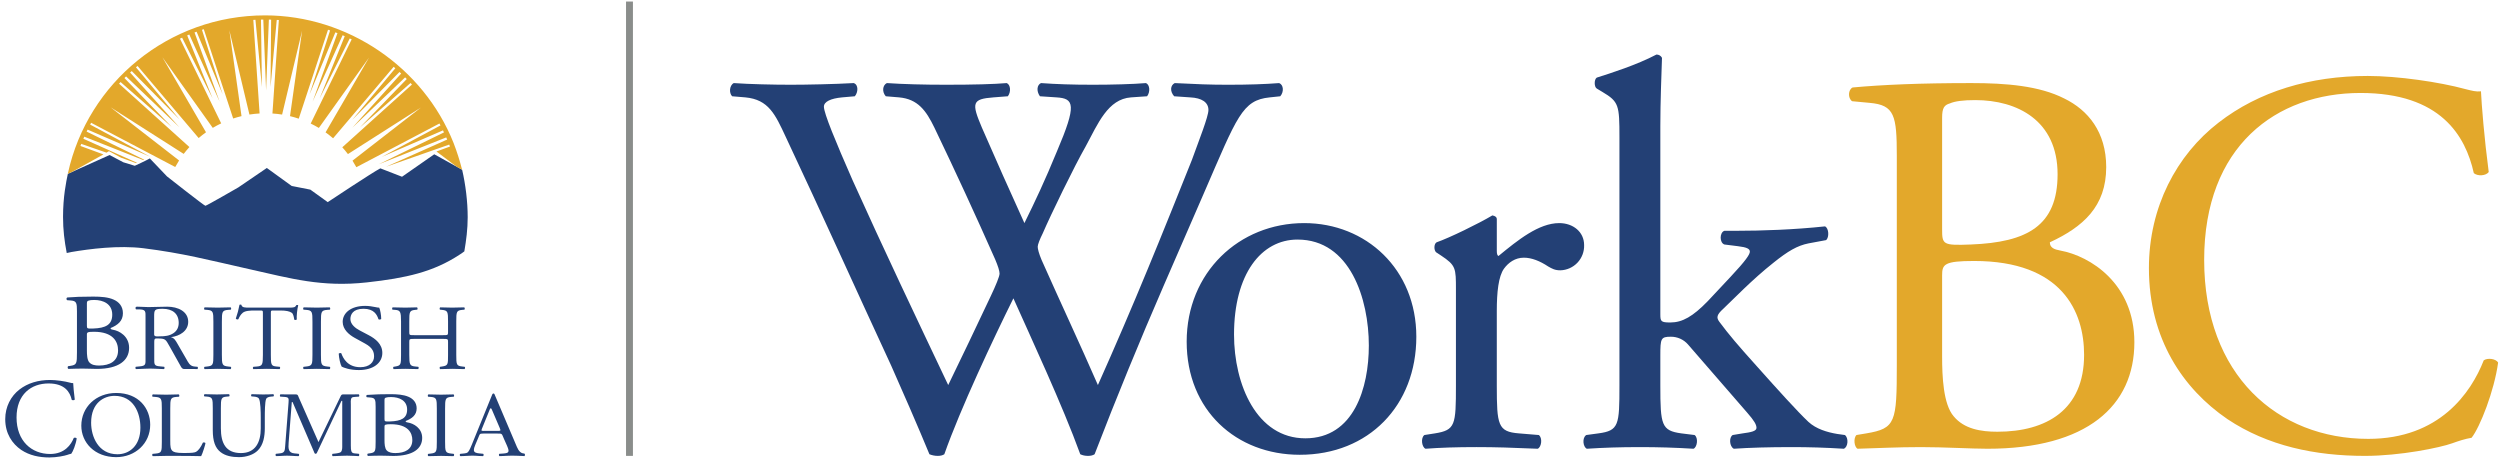
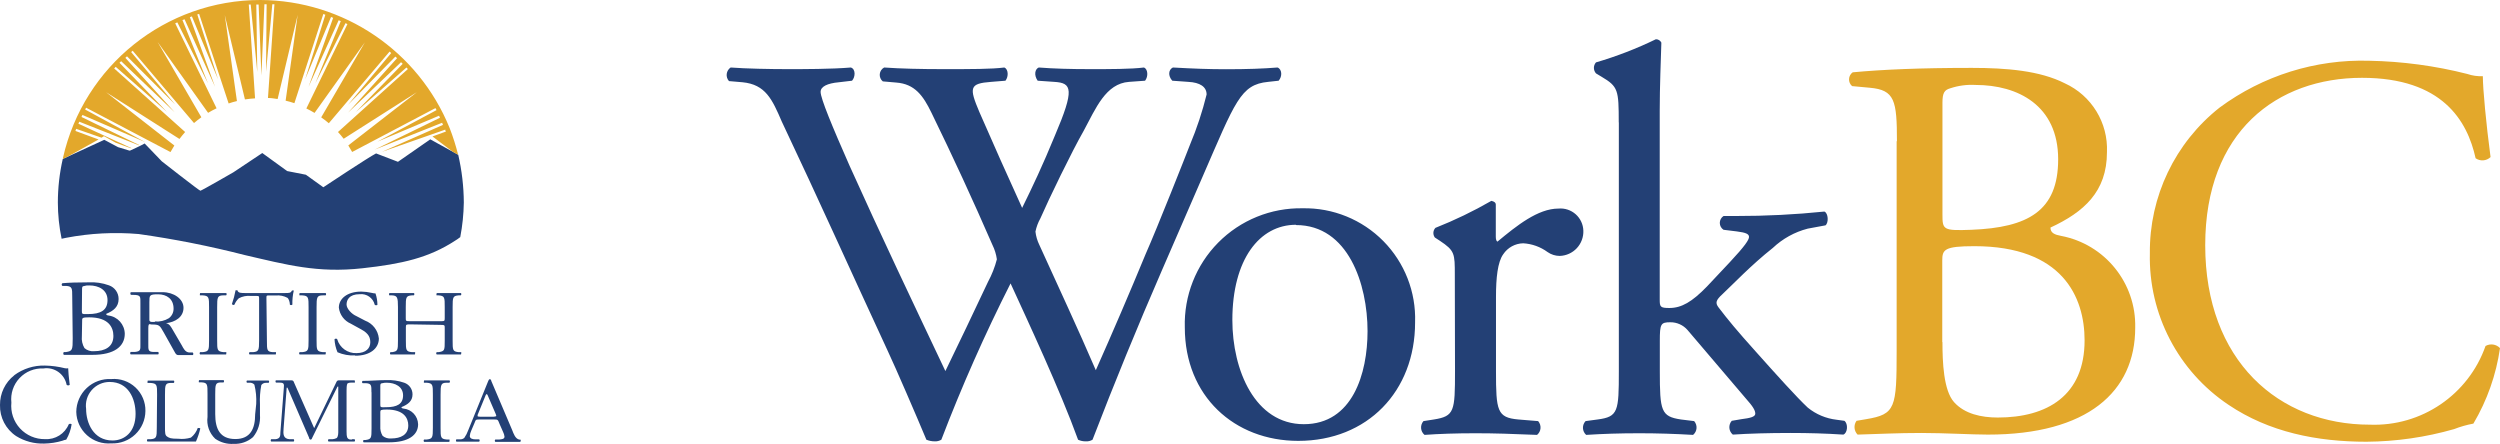
- <svg xmlns="http://www.w3.org/2000/svg" width="260" height="48" viewBox="0 0 260 48">
-   <g fill="none" fill-rule="evenodd">
-     <path fill="#234075" d="M76.143 10.012c-.345-.343-.284-1.142.172-1.372 1.554.115 4.139.173 5.922.173 1.604 0 4.537-.058 6.55-.173.517.173.46.972.114 1.372l-1.32.115c-1.208.113-1.895.455-1.895.968 0 .687 1.204 3.597 2.985 7.654 3.216 7.136 6.609 14.274 9.943 21.296 1.378-2.854 2.928-6.052 4.423-9.249.517-1.085.918-2.055.918-2.341 0-.285-.17-.799-.46-1.485a486.143 486.143 0 0 0-6.321-13.702c-.86-1.772-1.723-2.97-3.674-3.141l-1.38-.115c-.404-.457-.345-1.142.113-1.372 1.667.115 3.85.173 6.15.173 2.872 0 4.997-.058 6.317-.173.403.173.463.915.117 1.372l-1.492.115c-2.242.17-2.3.57-1.21 3.14a666.369 666.369 0 0 0 4.424 9.935c1.095-2.227 2.127-4.397 3.391-7.48 2.069-4.854 1.782-5.482-.056-5.595l-1.723-.115c-.402-.571-.288-1.2.115-1.372 1.55.115 3.274.173 5.401.173 1.894 0 4.19-.058 5.515-.173.403.173.46.915.116 1.372l-1.668.115c-2.414.17-3.447 2.74-4.71 5.081-1.208 2.113-3.62 7.081-4.484 9.08-.285.57-.514 1.14-.514 1.37 0 .227.113.684.4 1.37 1.955 4.396 3.965 8.679 5.86 13.017A456.374 456.374 0 0 0 119.357 28c1.148-2.742 4.194-10.335 4.599-11.363.743-2.056 1.721-4.512 1.721-5.196 0-.8-.69-1.257-1.898-1.313l-1.666-.115c-.458-.514-.4-1.142.06-1.372 2.182.115 3.733.173 5.514.173 2.184 0 3.852-.058 5.346-.173.46.173.515.915.113 1.372l-1.092.115c-2.873.284-3.39 1.997-6.836 9.934l-4.196 9.65a448.965 448.965 0 0 0-7.183 17.529c-.17.116-.4.171-.687.171-.29 0-.575-.055-.804-.171-1.842-5.08-5.174-12.22-6.954-16.215-2.068 4.168-5.516 11.476-7.184 16.215-.17.116-.403.171-.69.171a2.28 2.28 0 0 1-.86-.171c-.979-2.397-3.218-7.537-3.966-9.192-3.677-7.937-7.24-15.875-10.976-23.81-1.091-2.342-1.78-3.883-4.194-4.111l-1.38-.115zM134.946 24.914c-3.79 0-6.607 3.598-6.607 9.88 0 5.194 2.355 10.791 7.414 10.791 5.054 0 6.606-5.252 6.606-9.65 0-4.854-1.953-11.02-7.413-11.02m12.352 10.106c0 7.138-4.94 12.276-12.12 12.276-6.61 0-11.764-4.624-11.764-11.762 0-7.195 5.442-12.333 12.222-12.333 6.436 0 11.662 4.797 11.662 11.819M151.417 30.111c0-2.227 0-2.513-1.553-3.54l-.518-.342c-.23-.229-.23-.858.06-1.029 1.32-.457 4.365-1.94 5.802-2.798.289.058.46.172.46.4v3.312c0 .287.058.457.17.513 2.014-1.655 4.197-3.425 6.323-3.425 1.438 0 2.587.914 2.587 2.284a2.541 2.541 0 0 1-2.472 2.627c-.575 0-.862-.172-1.266-.401-.86-.57-1.723-.913-2.526-.913-.918 0-1.61.513-2.07 1.142-.576.8-.747 2.457-.747 4.397v7.765c0 4.11.115 4.797 2.297 4.968l2.07.171c.405.286.288 1.256-.114 1.428-2.7-.114-4.366-.172-6.38-.172-2.067 0-3.789.058-5.284.172-.404-.172-.517-1.142-.117-1.428l1.093-.171c2.126-.342 2.185-.857 2.185-4.968v-9.992zM168.422 14.294c0-3.367-.056-3.712-1.782-4.739l-.572-.343c-.29-.17-.29-.97 0-1.142 1.434-.455 4.138-1.313 6.205-2.398.228 0 .46.114.574.343-.056 1.712-.172 4.567-.172 7.08V32.68c0 .743.058.858 1.038.858 1.26 0 2.355-.63 3.904-2.228l2.354-2.512c1.61-1.714 2.014-2.342 2.014-2.627 0-.286-.29-.456-1.264-.57l-1.381-.173c-.52-.171-.52-1.255 0-1.426h1.323c2.527 0 5.917-.114 9.136-.458.401.17.46 1.142.113 1.428l-1.837.342c-1.15.23-2.127.8-3.621 1.998-2.241 1.771-4.195 3.826-5.23 4.797-.688.629-.746.914-.403 1.37.978 1.314 1.9 2.4 3.853 4.57 2.242 2.512 4.25 4.738 5.4 5.824.803.74 1.952 1.083 2.989 1.256l.804.113c.4.285.346 1.257-.115 1.428a83.015 83.015 0 0 0-5.46-.171c-2.299 0-4.307.057-5.974.171-.46-.229-.52-1.198-.115-1.428l1.034-.171c.863-.115 1.437-.228 1.437-.571 0-.341-.23-.743-.979-1.598l-6.147-7.082a2.338 2.338 0 0 0-1.783-.8c-1.032 0-1.09.173-1.09 1.942v3.14c0 4.112.116 4.684 2.183 4.969l1.378.171c.402.285.289 1.257-.113 1.428a87.955 87.955 0 0 0-5.573-.171c-2.069 0-3.791.057-5.516.171-.402-.171-.518-1.143-.06-1.428l1.264-.171c2.128-.285 2.184-.857 2.184-4.968V14.294z" />
-     <path fill="#E3A82B" d="M201.98 37.078c0 2.055.115 4.967 1.207 6.222 1.09 1.314 2.815 1.6 4.538 1.6 5.115 0 9.021-2.285 9.021-7.994 0-4.511-2.299-9.764-11.434-9.764-3.103 0-3.332.343-3.332 1.484v8.452zm0-13.248c0 1.598.057 1.714 2.988 1.598 5.86-.228 9.021-1.94 9.021-7.308 0-5.596-4.196-7.71-8.562-7.71-1.263 0-2.128.116-2.642.345-.576.171-.805.456-.805 1.484V23.83zm-4.712-7.595c0-4.225-.23-5.309-2.816-5.537l-1.837-.172c-.46-.343-.403-1.2.055-1.428 3.105-.285 7.011-.458 12.355-.458 3.62 0 7.067.287 9.652 1.6 2.47 1.2 4.369 3.483 4.369 7.137 0 4.111-2.415 6.224-5.862 7.823 0 .57.46.742 1.094.858 3.1.569 7.696 3.424 7.696 9.535 0 6.624-4.94 11.077-15.283 11.077-1.666 0-4.482-.171-6.897-.171-2.526 0-4.478.113-6.606.17-.344-.17-.459-1.084-.116-1.427l1.035-.172c3.044-.512 3.161-1.141 3.161-7.136V16.235zM230.73 12.753c4.193-3.255 9.537-4.854 15.513-4.854 3.104 0 7.469.628 10.17 1.37.691.172 1.09.287 1.608.23.057 1.313.346 4.91.807 8.393-.289.399-1.15.455-1.551.115-.864-3.884-3.45-8.338-11.78-8.338-8.792 0-16.264 5.54-16.264 17.36 0 11.99 7.644 18.613 17.068 18.613 7.41 0 10.686-4.796 12.008-8.166.402-.285 1.263-.17 1.495.228-.403 2.971-1.896 6.74-2.759 7.824-.69.114-1.378.343-2.01.572-1.263.456-5.402 1.312-9.08 1.312-5.17 0-10.113-1.027-14.304-3.826-4.6-3.14-8.164-8.336-8.164-15.702 0-6.337 2.876-11.763 7.242-15.13" />
-     <path fill="#8A8D8B" d="M65.107 47.412h.718V.16h-.718z" />
-     <path fill="#FFFFFE" d="M48.01 17.444C45.46 7.681 36.575 1.616 27.642 1.616c-9.365 0-18.148 6.21-20.576 16.409-.34 1.423-.511 3.008-.511 4.528 0 1.348.14 2.483.383 3.76.187-.038.264-.058.471-.099v-.002c1.912-.326 4.937-.718 7.522-.394 4.107.516 6.674 1.203 11.009 2.177 4.334.974 7.529 1.89 12.206 1.375 4.096-.451 6.9-1.086 9.63-2.871v-.002l.222-.141.29-.214c.2-1.163.351-2.321.351-3.54 0-1.711-.243-3.566-.629-5.158" />
-     <path fill="#234075" d="M9.037 36.469c0 .407.025.983.264 1.23.24.26.62.317.998.317 1.122 0 1.98-.451 1.98-1.58 0-.893-.506-1.931-2.51-1.931-.681 0-.732.068-.732.293v1.671zm0-2.62c0 .317.013.34.656.317 1.287-.045 1.98-.384 1.98-1.445 0-1.107-.921-1.525-1.878-1.525-.278 0-.467.023-.581.068-.126.034-.177.091-.177.294v2.291zm-1.034-1.5c0-.836-.05-1.05-.618-1.097l-.404-.033c-.1-.068-.087-.237.013-.282.68-.057 1.539-.091 2.712-.091.795 0 1.55.056 2.12.316.54.238.957.69.957 1.412 0 .813-.53 1.23-1.286 1.547 0 .113.1.147.24.17.68.112 1.69.677 1.69 1.885 0 1.31-1.085 2.19-3.355 2.19-.366 0-.984-.033-1.514-.033-.555 0-.985.022-1.45.033-.076-.033-.101-.214-.026-.282l.227-.034c.67-.102.694-.226.694-1.411v-4.29zM22.192 33.46c0-1.022-.022-1.187-.657-1.235l-.269-.02c-.065-.038-.044-.212.021-.24.54.02.905.028 1.357.028.43 0 .798-.009 1.336-.028.065.028.087.202.022.24l-.27.02c-.636.048-.657.213-.657 1.234v3.434c0 1.022.021 1.157.658 1.225l.269.03c.065.038.043.21-.022.24a35.69 35.69 0 0 0-1.336-.03c-.452 0-.818.01-1.357.03-.065-.03-.086-.183-.02-.24l.268-.03c.635-.068.657-.203.657-1.225v-3.434zM28.169 36.912c0 1.013.02 1.158.605 1.206l.324.029c.06.038.04.211-.022.24-.574-.018-.917-.029-1.321-.029-.404 0-.757.01-1.403.03-.06-.03-.08-.193 0-.241l.363-.029c.575-.048.626-.193.626-1.206v-4.31c0-.3 0-.31-.303-.31h-.554c-.435 0-.99.02-1.242.242-.243.212-.343.424-.454.665-.082.058-.222.01-.263-.067a9.746 9.746 0 0 0 .383-1.437c.03-.02.163-.03.191 0 .062.308.395.298.86.298h4.087c.545 0 .636-.019.787-.27.05-.018.162-.008.181.03-.11.395-.18 1.177-.15 1.465-.04.078-.212.078-.263.02-.03-.24-.1-.598-.252-.704-.233-.164-.616-.241-1.171-.241h-.716c-.303 0-.293.01-.293.327v4.292zM32.495 33.46c0-1.022-.022-1.187-.658-1.235l-.27-.02c-.063-.038-.042-.212.023-.24.539.02.905.028 1.358.028.43 0 .796-.009 1.335-.028.065.028.087.202.022.24l-.27.02c-.636.048-.657.213-.657 1.234v3.434c0 1.022.02 1.157.657 1.225l.27.03c.065.038.043.21-.022.24-.539-.02-.905-.03-1.335-.03-.453 0-.82.01-1.358.03-.065-.03-.086-.183-.023-.24l.27-.03c.636-.068.658-.203.658-1.225v-3.434zM37.323 38.486c-.964 0-1.57-.25-1.787-.355-.138-.213-.287-.898-.309-1.351.056-.068.229-.087.274-.03.172.493.641 1.438 1.97 1.438.962 0 1.432-.53 1.432-1.109 0-.425-.103-.898-.939-1.35l-1.088-.599c-.573-.318-1.237-.868-1.237-1.658 0-.917.847-1.66 2.337-1.66.354 0 .766.058 1.065.126.148.039.308.058.4.058.103.232.205.772.205 1.177-.045.058-.228.086-.286.029-.148-.464-.457-1.09-1.556-1.09-1.123 0-1.363.626-1.363 1.07 0 .56.549.965.973 1.186l.916.483c.721.376 1.432.936 1.432 1.852 0 1.06-.951 1.783-2.44 1.783M43.087 35.244c-.502 0-.522.02-.522.308v1.36c0 1.013.051 1.148.637 1.206l.302.029c.063.038.042.211-.02.24-.565-.019-.92-.029-1.326-.029-.45 0-.805.02-1.212.03-.063-.03-.084-.183-.021-.241l.177-.029c.585-.097.606-.193.606-1.206V33.44c0-1.012-.073-1.177-.616-1.214l-.272-.02c-.063-.039-.042-.213.02-.241.513.01.868.028 1.318.028.407 0 .761-.009 1.21-.028.064.028.084.202.022.24l-.198.02c-.607.058-.627.203-.627 1.215v1.11c0 .298.02.308.522.308h2.987c.501 0 .522-.01.522-.308v-1.11c0-1.012-.02-1.157-.637-1.214l-.198-.02c-.063-.039-.043-.213.02-.241a27.928 27.928 0 0 0 2.496 0c.063.028.083.202.02.24l-.218.02c-.606.058-.627.203-.627 1.215v3.472c0 1.013.021 1.138.627 1.206l.25.029c.063.038.042.211-.02.24-.501-.019-.857-.029-1.265-.029-.427 0-.803.01-1.263.03-.063-.03-.083-.183-.02-.241l.198-.029c.637-.097.637-.193.637-1.206v-1.36c0-.289-.02-.308-.522-.308h-2.987zM2.026 40.507c.858-.663 1.952-.99 3.174-.99.636 0 1.53.128 2.082.28.142.035.224.058.33.047.011.267.069 1 .164 1.711-.059.081-.236.094-.317.024-.177-.793-.706-1.7-2.41-1.7-1.8 0-3.328 1.128-3.328 3.54 0 2.445 1.563 3.795 3.492 3.795 1.517 0 2.187-.978 2.457-1.665.083-.059.26-.034.306.047-.083.605-.388 1.373-.565 1.595-.14.023-.281.07-.411.116-.259.093-1.106.269-1.858.269-1.059 0-2.07-.21-2.928-.781-.94-.64-1.67-1.7-1.67-3.203 0-1.292.588-2.397 1.482-3.085M14.602 44.477c0-1.593-.744-3.309-2.69-3.309-1.06 0-2.435.685-2.435 2.797 0 1.427.733 3.278 2.74 3.278 1.223 0 2.385-.867 2.385-2.766m-6.145-.203c0-1.929 1.529-3.405 3.628-3.405 2.354 0 3.536 1.61 3.536 3.308 0 1.949-1.57 3.366-3.536 3.366-2.263 0-3.628-1.534-3.628-3.27M27.118 43.444c0-.598-.02-1.707-.195-1.997-.073-.115-.259-.183-.514-.202l-.258-.02c-.061-.067-.041-.192.02-.23.39.019.771.029 1.173.029.432 0 .71-.01 1.08-.03.082.049.072.174.022.232l-.248.02c-.257.018-.453.105-.514.23-.144.319-.144 1.427-.144 1.968v1.09c0 .839-.144 1.726-.72 2.305-.442.454-1.205.704-1.965.704-.71 0-1.42-.125-1.924-.53-.546-.424-.802-1.129-.802-2.276V42.46c0-1.003-.022-1.167-.618-1.215l-.257-.02c-.062-.038-.042-.201.02-.23.514.019.864.029 1.276.029.421 0 .762-.01 1.265-.03.062.03.083.193.021.232l-.247.02c-.596.047-.618.21-.618 1.214v2.083c0 1.553.516 2.576 2.089 2.576 1.492 0 2.058-1.1 2.058-2.565v-1.11zM39.988 45.797c0 .348.023.84.237 1.052.214.222.552.27.89.27 1.001 0 1.767-.386 1.767-1.351 0-.761-.45-1.649-2.24-1.649-.608 0-.654.058-.654.25v1.428zm0-2.238c0 .271.012.29.585.271 1.15-.04 1.768-.328 1.768-1.235 0-.945-.821-1.302-1.677-1.302-.248 0-.417.02-.518.058-.112.03-.158.077-.158.25v1.958zm-.923-1.282c0-.714-.045-.897-.551-.935l-.36-.03c-.091-.057-.08-.202.012-.24a30.968 30.968 0 0 1 2.42-.078c.709 0 1.384.048 1.892.27.482.203.854.589.854 1.206 0 .694-.473 1.051-1.148 1.32 0 .098.09.127.214.146.608.096 1.509.578 1.509 1.61 0 1.12-.97 1.872-2.997 1.872-.325 0-.876-.03-1.35-.03-.495 0-.877.02-1.293.03-.069-.03-.092-.184-.023-.241l.202-.029c.597-.087.62-.193.62-1.206v-3.665zM16.618 34.978c-.195 0-.586.072-.586-.185v-1.851c0-.723.023-.826.898-.826 1.022 0 1.656.516 1.656 1.466 0 .413-.15.796-.53 1.055-.436.3-.907.341-1.438.341m3.927 3.17l-.27-.025a2.17 2.17 0 0 1-.148-.02c-.394-.068-.553-.417-.737-.741l-.932-1.612c-.16-.27-.333-.63-.701-.683.954-.113 1.817-.66 1.817-1.6 0-1.086-1.081-1.572-2.174-1.572-.655 0-1.3.042-1.966.042-.369 0-.76-.042-1.128-.042-.204 0-.208.042-.208.156 0 .167.072.124.289.124.804 0 .748.195.748.856v4.227c0 .606.052.786-.588.844l-.152.015-.272.027c-.064.059-.043.212.022.242l.399-.015c.354-.01.708-.038 1.062-.038.355 0 .696.028 1.046.038l.4.014c.064-.03.086-.184.02-.242l-.272-.025a9.434 9.434 0 0 0-.151-.015c-.646-.043-.607-.224-.607-.845v-1.59c0-.094-.011-.343.058-.414.059-.063.161-.053.254-.053.873 0 .862.084 1.276.808l1.127 2.014c.092.156.16.352.391.352h.98c.123.003.253.007.395.013.065-.029.086-.183.022-.24M16.83 42.493c0-1.013-.021-1.167-.694-1.215l-.267-.02c-.063-.038-.043-.211.022-.24.597.018.96.029 1.387.029.417 0 .78-.01 1.314-.03.064.03.085.203.021.242l-.256.019c-.63.048-.65.202-.65 1.215v3.357c0 .607.03.858.223 1.041.117.106.32.222 1.163.222.907 0 1.131-.039 1.303-.125.213-.116.49-.464.705-.955.064-.047.266-.01.266.057 0 .107-.299 1.091-.448 1.35a92.346 92.346 0 0 0-2.659-.028h-.982c-.448 0-.79.01-1.387.029-.065-.029-.085-.184-.022-.241l.32-.03c.62-.057.641-.192.641-1.205v-3.472zM45.43 42.512c0-1.022-.022-1.186-.64-1.234l-.262-.02c-.063-.038-.041-.212.021-.24.524.019.88.028 1.32.028.42 0 .776-.01 1.3-.028.063.028.085.202.021.24l-.261.02c-.618.048-.64.212-.64 1.234v3.434c0 1.022.022 1.158.64 1.225l.261.03c.064.038.042.211-.021.24-.524-.02-.88-.029-1.3-.029-.44 0-.796.01-1.32.029-.062-.029-.084-.183-.02-.24l.261-.03c.618-.067.64-.203.64-1.225v-3.434zM37.054 47.168l-.154-.013c-.112-.01-.21-.027-.29-.112-.134-.144-.123-.553-.123-.716V42.1c0-.185-.046-.584.09-.727.069-.076.21-.088.336-.095v-.001l.146-.01.268-.018c.065-.039.045-.213-.021-.242-.143.005-.274.003-.399.007v.001h-1.145c-.125 0-.238 0-.306.133l-2.333 4.83-2.062-4.667c-.068-.163-.078-.296-.294-.296h-1.192c-.124-.004-.261-.003-.405-.008-.065.03-.086.203-.022.242l.27.019.155.01c.448.03.476.129.435.596l-.351 4.533c-.031.456-.056.696-.536.74l-.156.019-.27.029c-.064.058-.044.212.021.24l.395-.012c.244-.012.49-.033.738-.033.268 0 .535.025.803.035v.001l.4.013c.064-.028.085-.183.02-.24l-.268-.03c-.072-.005-.15-.013-.15-.013-.694-.047-.678-.533-.635-1.127l.328-4.216h.08l2.232 5.188c.022.072.056.194.17.194.101 0 .135-.112.17-.184l2.514-5.322h.08v4.637c0 .184.022.562-.17.706-.102.074-.428.119-.428.119a2.1 2.1 0 0 1-.147.018l-.268.03c-.065.057-.044.212.02.24l.395-.013c.365-.01.735-.036 1.106-.036.268 0 .79.025.79.025.124.004.267.017.41.023.065-.03.087-.183.022-.242l-.27-.029zM51.729 44.807h-1.26c-.045 0-.396.042-.396-.06 0-.031.022-.093.033-.124l.757-1.86c.022-.052.098-.307.185-.307.067 0 .154.266.177.307l.744 1.738c0 .02.077.184.077.225 0 .113-.252.081-.317.081m2.829 2.387l-.036-.029a2.12 2.12 0 0 1-.147-.018c-.42-.094-.584-.596-.739-.955l-2.16-5.079c-.02-.061-.064-.193-.15-.193-.117 0-.148.142-.181.223l-2.063 5.07c-.075.193-.269.658-.407.8-.106.108-.245.129-.393.144l-.172.017-.254.026c-.065.058-.043.212.022.24.143-.004.4-.014.4-.014.281-.003.564-.04.847-.04.237 0 .474.026.712.037l.399.014c.065-.029.086-.183.021-.242l-.269-.028a51.722 51.722 0 0 0-.147-.014c-.246-.027-.557-.072-.557-.343 0-.182.085-.395.15-.557l.32-.758c.161-.365.098-.405.525-.405h1.454c.513 0 .439 0 .663.516l.342.77c.053.13.15.353.15.495 0 .255-.279.27-.54.294l-.162.012-.26.018c-.064.059-.043.213.022.242l.4-.015c.303-.011.61-.035.904-.035.374 0 .749.025 1.123.036.123.003.019.007.16.013.066-.029.088-.184.023-.242M7.056 18.078c-.177.829-.5 2.39-.5 4.474 0 1.349.14 2.483.384 3.761.187-.038.264-.057.472-.099 0-.001 0-.002-.002-.002 1.912-.326 4.937-.718 7.522-.393 4.107.515 6.674 1.202 11.01 2.176 4.335.973 7.529 1.89 12.207 1.375 4.095-.451 6.898-1.085 9.629-2.871v-.002l.22-.141c.047-.033.234-.17.292-.214.2-1.163.35-2.321.35-3.54 0-1.637-.22-3.407-.578-4.95l-2.899-1.607-3.352 2.337-2.254-.874c-.765.384-5.473 3.514-5.473 3.514l-1.808-1.3-1.94-.382-2.585-1.871-2.967 2.023s-3.309 1.91-3.423 1.91c-.114 0-3.993-3.055-3.993-3.055l-1.787-1.872c-.304.192-1.52.746-1.52.746l-.062.017-1.177-.362-1.427-.753-4.34 1.955z" />
-     <path fill="#E3A82B" d="M10.757 16.058l-2.39-.876.082-.218 2.628.913.251-.157 1.257.678 1.56.566.093-.042-5.568-2.49c.031-.073.064-.146.096-.217l6.135 2.434.088-.045-5.98-2.917c.034-.07.067-.14.102-.208l6.493 2.814-6.227-3.334c.034-.064.066-.128.1-.19l8.747 4.6c.125-.232.26-.459.401-.68l-7.127-5.532 7.606 4.848c.188-.246.387-.484.594-.712l-7.317-6.59.16-.171 5.316 4.667-4.916-5.082c.056-.058.113-.113.17-.17l5.546 5.291-5.126-5.692c.057-.053.113-.106.17-.157l4.967 5.032L14.14 7c.055-.048.11-.093.166-.14l6.355 7.496c.246-.21.499-.41.764-.599l-4.533-7.8 5.235 7.341c.284-.17.576-.325.876-.468l-4.287-8.807.222-.104 3.175 6.319-2.645-6.554.22-.093 3.152 6.98-2.61-7.194.217-.082 2.71 6.523-2.155-6.719.191-.061 3.057 9.287c.283-.094.572-.177.867-.247l-1.263-8.92 2.086 8.755c.347-.055.7-.091 1.057-.113l-.652-9.729c.073-.004.147-.01.221-.013l.675 6.994-.099-7.013c.08-.002.162-.002.241-.003l.29 7.364.29-7.361c.079 0 .157.003.235.005l-.063 7.008.647-6.982.218.014-.666 9.72c.34.022.675.057 1.005.11l2.08-8.728-1.258 8.892c.309.075.611.163.909.264l3.044-9.25c.072.024.144.048.215.074l-2.134 6.652 2.682-6.454.22.083-2.584 7.123 3.118-6.905.222.097-2.613 6.476 3.135-6.24.2.097-4.262 8.754c.29.14.573.292.848.457l5.22-7.32-4.522 7.78c.271.193.532.4.783.616l6.3-7.433c.059.05.115.1.172.15l-4.48 5.366 4.913-4.978.174.16-5.075 5.634 5.486-5.234.17.172-4.857 5.024 5.25-4.61c.05.053.1.106.148.16l-7.245 6.524c.205.228.402.464.587.707l7.59-4.839-7.115 5.523c.142.222.275.45.401.682l8.642-4.546.108.201-6.12 3.277 6.38-2.764.101.213-6.779 3.312 7.016-2.793c.032.075.066.149.099.223l-6.36 2.832 6.572-2.308c.026.068.053.135.077.203l-1.405.514 2.088 1.577.577.32v.002a24.178 24.178 0 0 0-.882-2.775C44.04 6.983 36.137 1.599 27.57 1.599 17.53 1.6 9.14 8.607 7.075 17.97a2.22 2.22 0 0 0-.024.114l.411-.19 3.295-1.835z" />
+ <svg xmlns="http://www.w3.org/2000/svg" viewBox="0 0 259.26 45.98">
+   <defs>
+     <style>.cls-1{fill:#234075;}.cls-1,.cls-2,.cls-3{fill-rule:evenodd;}.cls-2{fill:#e3a82b;}.cls-3{fill:#fffffe;}</style>
+   </defs>
+   <g id="Layer_2" data-name="Layer 2">
+     <g id="Layer_1-2" data-name="Layer 1">
+       <path class="cls-1" d="M75.6,8.41A.94.94,0,0,1,75.77,7c1.55.12,4.14.17,5.92.17,1.61,0,4.54,0,6.55-.17.52.17.46,1,.12,1.37L87,8.53c-1.21.11-1.9.45-1.9,1,0,.68,1.21,3.59,3,7.65,3.21,7.14,6.61,14.27,9.94,21.3,1.38-2.86,2.93-6.06,4.42-9.25a10.39,10.39,0,0,0,.92-2.34,4.87,4.87,0,0,0-.46-1.49q-3-6.9-6.32-13.7c-.86-1.77-1.72-3-3.67-3.14l-1.38-.12A.87.87,0,0,1,91.69,7c1.67.12,3.85.17,6.15.17,2.87,0,5,0,6.32-.17.4.17.46.92.11,1.37l-1.49.12c-2.24.17-2.3.57-1.21,3.14q2.18,5,4.43,9.93c1.09-2.22,2.12-4.39,3.39-7.48,2.07-4.85,1.78-5.48-.06-5.59l-1.72-.12c-.4-.57-.29-1.2.11-1.37,1.55.12,3.28.17,5.4.17,1.9,0,4.19,0,5.52-.17.4.17.46.92.11,1.37l-1.66.12c-2.42.17-3.45,2.74-4.71,5.08-1.21,2.11-3.62,7.08-4.49,9.08a4.76,4.76,0,0,0-.51,1.37,4.23,4.23,0,0,0,.4,1.37c2,4.4,4,8.68,5.86,13q2.67-6,5.17-12.05C120,23.66,123,16.07,123.41,15a35.16,35.16,0,0,0,1.72-5.2c0-.8-.69-1.25-1.9-1.31l-1.66-.12c-.46-.51-.4-1.14.06-1.37,2.18.12,3.73.18,5.51.18,2.19,0,3.86-.06,5.35-.18.46.18.51.92.11,1.37l-1.09.12c-2.87.28-3.39,2-6.84,9.93l-4.19,9.65q-3.78,8.69-7.18,17.53a1.18,1.18,0,0,1-.69.17,1.78,1.78,0,0,1-.81-.17c-1.84-5.08-5.17-12.22-7-16.21a171.9,171.9,0,0,0-7.18,16.21,1.2,1.2,0,0,1-.69.17,2.27,2.27,0,0,1-.86-.17c-1-2.4-3.22-7.54-4-9.19-3.68-7.94-7.24-15.88-11-23.81C80.08,10.3,79.39,8.76,77,8.53L75.6,8.41Zm58.8,14.9c-3.79,0-6.6,3.6-6.6,9.88,0,5.2,2.35,10.8,7.41,10.8s6.61-5.26,6.61-9.65c0-4.86-2-11-7.42-11m12.35,10.1c0,7.14-4.94,12.28-12.12,12.28-6.61,0-11.76-4.63-11.76-11.76A12,12,0,0,1,135.09,21.6a11.44,11.44,0,0,1,11.66,11.82m4.12-4.91c0-2.22,0-2.51-1.55-3.54l-.52-.34a.78.78,0,0,1,.06-1,44.27,44.27,0,0,0,5.8-2.8c.29.06.46.18.46.4v3.32c0,.28.06.45.17.51,2-1.66,4.2-3.43,6.33-3.43a2.37,2.37,0,0,1,2.58,2.29,2.53,2.53,0,0,1-2.45,2.62h0a2.2,2.2,0,0,1-1.26-.4,4.74,4.74,0,0,0-2.53-.91,2.55,2.55,0,0,0-2.07,1.14c-.58.8-.75,2.46-.75,4.4V38.5c0,4.11.12,4.8,2.3,5l2.07.17a1,1,0,0,1-.11,1.43c-2.7-.11-4.37-.17-6.38-.17s-3.79.06-5.29.17a1,1,0,0,1-.11-1.43l1.09-.17c2.12-.34,2.18-.85,2.18-5Zm17-15.82c0-3.36-.06-3.71-1.78-4.73l-.58-.35a.86.86,0,0,1,0-1.14,39.68,39.68,0,0,0,6.21-2.4.62.62,0,0,1,.57.35c-.05,1.71-.17,4.56-.17,7.08V31.08c0,.74.06.86,1,.86,1.26,0,2.35-.63,3.9-2.23l2.36-2.51c1.61-1.72,2-2.34,2-2.63s-.29-.45-1.26-.57l-1.38-.17a.85.85,0,0,1,0-1.43h1.32a88.42,88.42,0,0,0,9.14-.46c.4.17.46,1.15.11,1.43l-1.84.34a8.3,8.3,0,0,0-3.62,2c-2.24,1.77-4.19,3.83-5.23,4.8-.69.63-.75.91-.4,1.37,1,1.31,1.9,2.4,3.85,4.57,2.24,2.51,4.25,4.74,5.4,5.82a5.79,5.79,0,0,0,3,1.26l.8.11c.4.29.35,1.26-.11,1.43-1.82-.12-3.64-.17-5.46-.17-2.3,0-4.31.06-6,.17a1,1,0,0,1-.11-1.43l1-.17c.87-.11,1.44-.23,1.44-.57s-.23-.74-1-1.6L175,34.22a2.34,2.34,0,0,0-1.78-.8c-1,0-1.09.17-1.09,1.94V38.5c0,4.11.12,4.69,2.18,5l1.38.17a1,1,0,0,1-.11,1.43c-1.86-.11-3.72-.17-5.57-.17-2.07,0-3.8.06-5.52.17a1,1,0,0,1-.06-1.43l1.26-.17c2.13-.28,2.19-.85,2.19-5V12.69Z" />
+       <path class="cls-2" d="M201.44,35.48c0,2.05.11,5,1.2,6.22s2.82,1.6,4.54,1.6c5.12,0,9-2.28,9-8,0-4.51-2.3-9.77-11.43-9.77-3.11,0-3.33.35-3.33,1.49v8.45Zm0-13.25c0,1.6.05,1.71,3,1.6,5.86-.23,9-1.94,9-7.31,0-5.6-4.19-7.71-8.56-7.71a7,7,0,0,0-2.64.35c-.58.17-.8.45-.8,1.48V22.23Zm-4.72-7.59c0-4.23-.23-5.31-2.81-5.54l-1.84-.17a.91.91,0,0,1,.06-1.43c3.1-.29,7-.46,12.35-.46,3.62,0,7.07.29,9.65,1.6a7.49,7.49,0,0,1,4.37,7.14c0,4.11-2.41,6.22-5.86,7.82,0,.57.46.74,1.09.86a9.46,9.46,0,0,1,7.7,9.53c0,6.63-4.94,11.08-15.28,11.08-1.67,0-4.49-.17-6.9-.17s-4.48.11-6.61.17a1.11,1.11,0,0,1-.11-1.43l1-.17c3.05-.51,3.16-1.14,3.16-7.14V14.64Zm33.47-3.49A24.86,24.86,0,0,1,245.7,6.3a44.74,44.74,0,0,1,10.17,1.37,4.33,4.33,0,0,0,1.61.23c0,1.31.34,4.91.8,8.39a1.22,1.22,0,0,1-1.55.12c-.86-3.89-3.45-8.34-11.78-8.34-8.79,0-16.26,5.54-16.26,17.36,0,12,7.64,18.61,17.07,18.61a12.23,12.23,0,0,0,12-8.16,1.23,1.23,0,0,1,1.5.22,21.3,21.3,0,0,1-2.76,7.83,11.06,11.06,0,0,0-2,.57,33.92,33.92,0,0,1-9.08,1.31c-5.17,0-10.11-1-14.3-3.82a18.38,18.38,0,0,1-8.17-15.71,19,19,0,0,1,7.24-15.13" />
+       <path class="cls-3" d="M47.47,15.85a21.07,21.07,0,0,0-40.95.58A19.82,19.82,0,0,0,6,21a19.33,19.33,0,0,0,.38,3.76,4.4,4.4,0,0,0,.47-.1h0a27.73,27.73,0,0,1,7.53-.39,101.35,101.35,0,0,1,11,2.18c4.33,1,7.52,1.89,12.2,1.37,4.1-.45,6.9-1.09,9.63-2.87h0l.22-.14.29-.22A20.62,20.62,0,0,0,48.1,21a23.14,23.14,0,0,0-.63-5.16" />
+       <path class="cls-1" d="M8.49,34.87a2,2,0,0,0,.27,1.23,1.31,1.31,0,0,0,1,.32c1.13,0,2-.45,2-1.58,0-.9-.5-1.93-2.51-1.93-.68,0-.73.06-.73.29Zm0-2.62c0,.32,0,.34.66.32,1.29,0,2-.39,2-1.45s-.92-1.52-1.88-1.52a1.57,1.57,0,0,0-.58.07c-.13,0-.18.09-.18.29Zm-1-1.5c0-.84,0-1.05-.62-1.1l-.4,0a.17.17,0,0,1,0-.28c.68-.06,1.54-.09,2.71-.09a5.3,5.3,0,0,1,2.12.31,1.49,1.49,0,0,1,1,1.42c0,.81-.53,1.23-1.29,1.54,0,.12.1.15.24.17a1.94,1.94,0,0,1,1.69,1.89c0,1.31-1.08,2.19-3.35,2.19-.37,0-1,0-1.52,0s-1,0-1.45,0a.21.21,0,0,1,0-.29l.22,0c.67-.1.7-.23.7-1.41Zm14.19,1.11c0-1,0-1.19-.66-1.23l-.27,0c-.06,0,0-.22,0-.24.54,0,.91,0,1.36,0l1.34,0c.06,0,.08.2,0,.24l-.27,0c-.64,0-.66.21-.66,1.23v3.43c0,1,0,1.16.66,1.23l.27,0c.06,0,0,.21,0,.24-.45,0-.89,0-1.34,0l-1.36,0a.18.18,0,0,1,0-.24l.27,0c.64-.07.66-.2.66-1.23V31.86Zm6,3.45c0,1,0,1.16.6,1.21l.32,0c.06,0,0,.21,0,.24l-1.32,0-1.4,0a.16.16,0,0,1,0-.24l.36,0c.58-.05.63-.19.63-1.21V31c0-.3,0-.31-.31-.31h-.55a2.16,2.16,0,0,0-1.24.24,1.88,1.88,0,0,0-.46.67.19.19,0,0,1-.26-.07,9.15,9.15,0,0,0,.38-1.43s.17,0,.19,0c.07.3.4.29.86.29H29.5c.55,0,.64,0,.79-.27.05,0,.16,0,.18,0a5.68,5.68,0,0,0-.15,1.47.19.19,0,0,1-.26,0c0-.24-.1-.6-.26-.71a2.11,2.11,0,0,0-1.17-.24h-.71c-.3,0-.29,0-.29.33ZM32,31.86c0-1,0-1.19-.66-1.23l-.27,0c-.06,0,0-.22,0-.24.53,0,.9,0,1.35,0l1.34,0c.06,0,.09.2,0,.24l-.27,0c-.64,0-.66.21-.66,1.23v3.43c0,1,0,1.16.66,1.23l.27,0c.07,0,0,.21,0,.24l-1.34,0-1.35,0a.17.17,0,0,1,0-.24l.27,0c.64-.07.66-.2.66-1.23V31.86Zm4.83,5A4.07,4.07,0,0,1,35,36.53a4,4,0,0,1-.31-1.35c.06-.07.23-.09.28,0a2,2,0,0,0,2,1.44c1,0,1.43-.53,1.43-1.11,0-.43-.1-.9-.94-1.35l-1.09-.6a2.07,2.07,0,0,1-1.23-1.66c0-.91.84-1.66,2.33-1.66a5.06,5.06,0,0,1,1.07.13,1.76,1.76,0,0,0,.4.06,3.68,3.68,0,0,1,.2,1.17c0,.06-.23.09-.28,0a1.44,1.44,0,0,0-1.56-1.09c-1.12,0-1.36.63-1.36,1.07s.55,1,1,1.19l.92.48a2.21,2.21,0,0,1,1.43,1.85c0,1.06-.95,1.79-2.44,1.79m5.76-3.25c-.5,0-.52,0-.52.31v1.36c0,1,0,1.15.64,1.21l.3,0c.06,0,0,.21,0,.24l-1.33,0c-.45,0-.8,0-1.21,0a.18.18,0,0,1,0-.24l.18,0c.58-.1.6-.19.6-1.21V31.84c0-1-.07-1.18-.61-1.21l-.27,0c-.07,0-.05-.22,0-.24l1.31,0,1.21,0c.07,0,.09.2,0,.24l-.2,0c-.61.05-.63.2-.63,1.21V33c0,.3,0,.31.52.31h3c.5,0,.52,0,.52-.31V31.84c0-1,0-1.16-.64-1.21l-.19,0c-.07,0,0-.22,0-.24q1.24,0,2.49,0c.07,0,.09.2,0,.24l-.22,0c-.6.05-.62.2-.62,1.21v3.47c0,1,0,1.14.62,1.21l.25,0c.07,0,0,.21,0,.24l-1.26,0c-.43,0-.8,0-1.26,0a.16.16,0,0,1,0-.24l.19,0c.64-.1.64-.19.64-1.21V34c0-.29,0-.31-.52-.31ZM1.48,38.91a5.13,5.13,0,0,1,3.18-1,9.24,9.24,0,0,1,2.08.28.8.8,0,0,0,.33,0c0,.27.07,1,.16,1.72a.25.25,0,0,1-.32,0,2.12,2.12,0,0,0-2.41-1.7,3.19,3.19,0,0,0-3.32,3.54,3.45,3.45,0,0,0,3.49,3.79A2.5,2.5,0,0,0,7.13,44a.24.24,0,0,1,.3,0,4.43,4.43,0,0,1-.56,1.59,1.93,1.93,0,0,0-.41.12A7.15,7.15,0,0,1,4.6,46a5.2,5.2,0,0,1-2.93-.78A3.75,3.75,0,0,1,0,42a3.86,3.86,0,0,1,1.48-3.08m12.58,4c0-1.59-.75-3.31-2.69-3.31a2.46,2.46,0,0,0-2.44,2.8c0,1.42.74,3.27,2.74,3.27,1.23,0,2.39-.86,2.39-2.76m-6.15-.2a3.44,3.44,0,0,1,3.63-3.41,3.26,3.26,0,0,1,3.54,3.31,3.39,3.39,0,0,1-3.54,3.36,3.35,3.35,0,0,1-3.63-3.27m18.66-.82a6.73,6.73,0,0,0-.19-2,.61.61,0,0,0-.51-.2l-.26,0a.17.17,0,0,1,0-.23l1.17,0c.43,0,.71,0,1.08,0a.17.17,0,0,1,0,.24l-.25,0a.58.58,0,0,0-.51.23,8.26,8.26,0,0,0-.14,2v1.09a3.25,3.25,0,0,1-.72,2.31,2.85,2.85,0,0,1-2,.7,3,3,0,0,1-1.92-.53,2.64,2.64,0,0,1-.8-2.27V40.86c0-1,0-1.17-.62-1.21l-.26,0c-.06,0,0-.21,0-.23l1.28,0,1.26,0c.06,0,.08.2,0,.24l-.24,0c-.6,0-.62.21-.62,1.21v2.08c0,1.56.51,2.58,2.09,2.58s2.05-1.1,2.05-2.56ZM39.44,44.2a1.68,1.68,0,0,0,.24,1,1.21,1.21,0,0,0,.89.27c1,0,1.77-.39,1.77-1.35,0-.76-.45-1.65-2.24-1.65-.61,0-.66.06-.66.25Zm0-2.24c0,.27,0,.29.59.27,1.15,0,1.77-.33,1.77-1.23s-.82-1.31-1.68-1.31a1.55,1.55,0,0,0-.52.06c-.11,0-.16.08-.16.25Zm-.92-1.28c0-.72,0-.9-.55-.94l-.36,0a.14.14,0,0,1,0-.24c.81,0,1.61-.08,2.42-.08a4.93,4.93,0,0,1,1.89.27,1.27,1.27,0,0,1,.86,1.21c0,.7-.48,1.05-1.15,1.32,0,.1.09.13.21.15A1.68,1.68,0,0,1,43.36,44c0,1.12-1,1.87-3,1.87-.33,0-.88,0-1.35,0s-.88,0-1.3,0a.16.16,0,0,1,0-.24l.2,0c.6-.09.62-.19.62-1.21V40.68Zm-22.45-7.3c-.19,0-.58.07-.58-.19V31.34c0-.72,0-.82.9-.82S18,31,18,32A1.21,1.21,0,0,1,17.51,33a2.38,2.38,0,0,1-1.44.34M20,36.55l-.27,0-.15,0c-.39-.06-.55-.41-.73-.74l-.94-1.61c-.16-.27-.33-.63-.7-.68,1-.12,1.82-.66,1.82-1.6S18,30.3,16.86,30.3c-.66,0-1.3,0-2,0-.37,0-.76,0-1.13,0-.2,0-.21,0-.21.15s.08.13.29.13c.81,0,.75.19.75.85v4.23c0,.6.05.78-.59.84l-.15,0-.27,0a.18.18,0,0,0,0,.25l.4,0c.35,0,.71,0,1.06,0s.7,0,1,0l.4,0a.19.19,0,0,0,0-.25l-.27,0-.16,0c-.64,0-.6-.22-.6-.84V34.07c0-.1,0-.34.06-.42s.16,0,.25,0c.87,0,.86.09,1.28.81l1.12,2c.1.16.16.36.39.36H20a.17.17,0,0,0,0-.24m-3.71,4.34c0-1,0-1.16-.7-1.21l-.27,0c-.06,0,0-.21,0-.24l1.38,0,1.32,0c.06,0,.08.2,0,.24l-.26,0c-.63,0-.65.2-.65,1.21v3.36c0,.61,0,.86.23,1s.32.22,1.16.22a3.21,3.21,0,0,0,1.3-.12,2.2,2.2,0,0,0,.71-1c.06,0,.26,0,.26.06a7.06,7.06,0,0,1-.45,1.35c-.88,0-1.77,0-2.65,0h-1l-1.38,0a.17.17,0,0,1,0-.24l.32,0c.62-.06.65-.19.65-1.2Zm28.6,0c0-1,0-1.18-.64-1.23l-.27,0c-.06,0,0-.21,0-.24l1.32,0,1.3,0c.07,0,.09.2,0,.24l-.27,0c-.61,0-.64.21-.64,1.23v3.44c0,1,0,1.16.64,1.22l.27,0c.06,0,0,.21,0,.24l-1.3,0-1.32,0a.18.18,0,0,1,0-.24l.27,0c.61-.07.64-.2.64-1.22Zm-8.38,4.66h-.15a.38.38,0,0,1-.29-.12c-.14-.14-.13-.55-.13-.71V40.5c0-.18,0-.58.09-.73a.57.57,0,0,1,.34-.09h.14l.27,0c.07,0,0-.21,0-.24H35.22c-.13,0-.24,0-.31.13l-2.33,4.83-2.06-4.67c-.07-.16-.08-.29-.3-.29H28.63c-.07,0-.09.2,0,.24l.27,0H29c.45,0,.48.13.43.59l-.35,4.54c0,.45-.05.69-.53.74l-.16,0-.27,0a.18.18,0,0,0,0,.24l.4,0c.24,0,.49,0,.74,0s.53,0,.8,0h.4a.18.18,0,0,0,0-.24l-.27,0h-.15c-.69-.05-.68-.54-.63-1.13l.32-4.22h.08l2.24,5.19c0,.07.05.2.16.2s.14-.12.17-.19L35,40.09h.08v4.64c0,.18,0,.56-.17.7a1.28,1.28,0,0,1-.43.12l-.15,0-.26,0a.16.16,0,0,0,0,.24h.39c.37,0,.74,0,1.11,0l.79,0,.41,0a.18.18,0,0,0,0-.24l-.27,0Zm14.67-2.36H49.93s-.4,0-.4-.06a.61.61,0,0,1,0-.13l.76-1.86s.1-.3.18-.3.16.26.18.3l.75,1.74s.07.19.07.23-.25.08-.32.08M54,45.59l0,0-.15,0c-.42-.1-.58-.6-.74-1l-2.16-5.08c0-.06-.06-.19-.15-.19s-.15.14-.18.22l-2.06,5.07a3.35,3.35,0,0,1-.41.8.61.61,0,0,1-.39.15h-.17l-.26,0a.18.18,0,0,0,0,.24h.4c.28,0,.57,0,.85,0s.47,0,.71,0l.4,0a.16.16,0,0,0,0-.24l-.27,0-.14,0c-.25,0-.56-.07-.56-.34a1.61,1.61,0,0,1,.15-.56l.32-.75c.16-.37.1-.41.52-.41h1.46c.51,0,.44,0,.66.52l.34.77a1.46,1.46,0,0,1,.15.49c0,.26-.28.27-.54.3h-.16l-.26,0a.18.18,0,0,0,0,.24l.4,0,.91,0,1.12,0,.16,0a.17.17,0,0,0,0-.25M6.51,16.48A20.4,20.4,0,0,0,6,21a18.59,18.59,0,0,0,.39,3.76l.47-.1h0a27.63,27.63,0,0,1,7.52-.39,101.35,101.35,0,0,1,11,2.18c4.33,1,7.53,1.89,12.21,1.37,4.09-.45,6.89-1.08,9.62-2.87h0l.22-.14.3-.22A20.62,20.62,0,0,0,48.1,21a22.64,22.64,0,0,0-.58-4.95l-2.9-1.6-3.35,2.33L39,15.91c-.76.38-5.47,3.51-5.47,3.51l-1.81-1.3-1.94-.38-2.58-1.87-3,2s-3.31,1.91-3.42,1.91-4-3.05-4-3.05L15,14.88c-.31.19-1.52.74-1.52.74l-.06,0-1.18-.36-1.43-.76-4.34,2Z" />
+       <path class="cls-2" d="M10.21,14.46l-2.39-.88.08-.22,2.63.92.25-.16L12,14.8l1.56.57.09,0L8.13,12.83l.09-.21,6.14,2.43.09,0-6-2.92a2,2,0,0,1,.1-.21l6.49,2.81L8.83,11.36a1.74,1.74,0,0,0,.1-.19l8.75,4.6c.13-.23.26-.46.4-.68L11,9.56l7.61,4.85c.19-.25.39-.49.59-.72L11.84,7.1,12,6.93l5.31,4.67L12.4,6.52c0-.06.11-.11.17-.17l5.54,5.29L13,6a1.29,1.29,0,0,1,.17-.16l5,5L13.6,5.4l.16-.14,6.36,7.5c.24-.21.5-.41.76-.6l-4.53-7.8,5.23,7.34c.29-.17.58-.33.88-.47L18.17,2.42l.22-.1,3.18,6.32L18.92,2.08,19.14,2,22.3,9,19.69,1.78l.21-.08,2.71,6.52L20.46,1.5l.19-.06,3.06,9.29a8.47,8.47,0,0,1,.86-.25L23.31,1.56l2.09,8.75c.34-.05.7-.09,1.05-.11L25.8.47H26l.68,7-.1-7h.24l.29,7.36L27.42.44h.23l-.06,7,.65-7h.22l-.67,9.72c.34,0,.67.06,1,.11l2.08-8.72-1.25,8.89a9.46,9.46,0,0,1,.91.26l3-9.25.21.08L31.65,8.22l2.68-6.46.22.09L32,9l3.12-6.9.22.09L32.7,8.64,35.83,2.4l.2.1-4.26,8.75c.29.14.57.29.85.46l5.22-7.32-4.53,7.78a9.73,9.73,0,0,1,.79.61l6.3-7.43.17.15-4.48,5.37,4.91-5,.18.16L36.1,11.68l5.49-5.23.17.17-4.86,5L42.15,7l.15.16-7.25,6.53c.21.23.41.46.59.7l7.59-4.83-7.11,5.52c.14.22.27.45.4.68l8.64-4.55.11.21-6.12,3.27L45.53,12l.1.21-6.78,3.31,7-2.79.09.22L39.6,15.75l6.58-2.31c0,.07,0,.13.07.2l-1.4.51,2.09,1.58.57.32h0a22.83,22.83,0,0,0-.88-2.77A21.29,21.29,0,0,0,27,0,21,21,0,0,0,6.53,16.37a.52.52,0,0,0,0,.11l.41-.19,3.29-1.83Z" />
+     </g>
  </g>
</svg>
